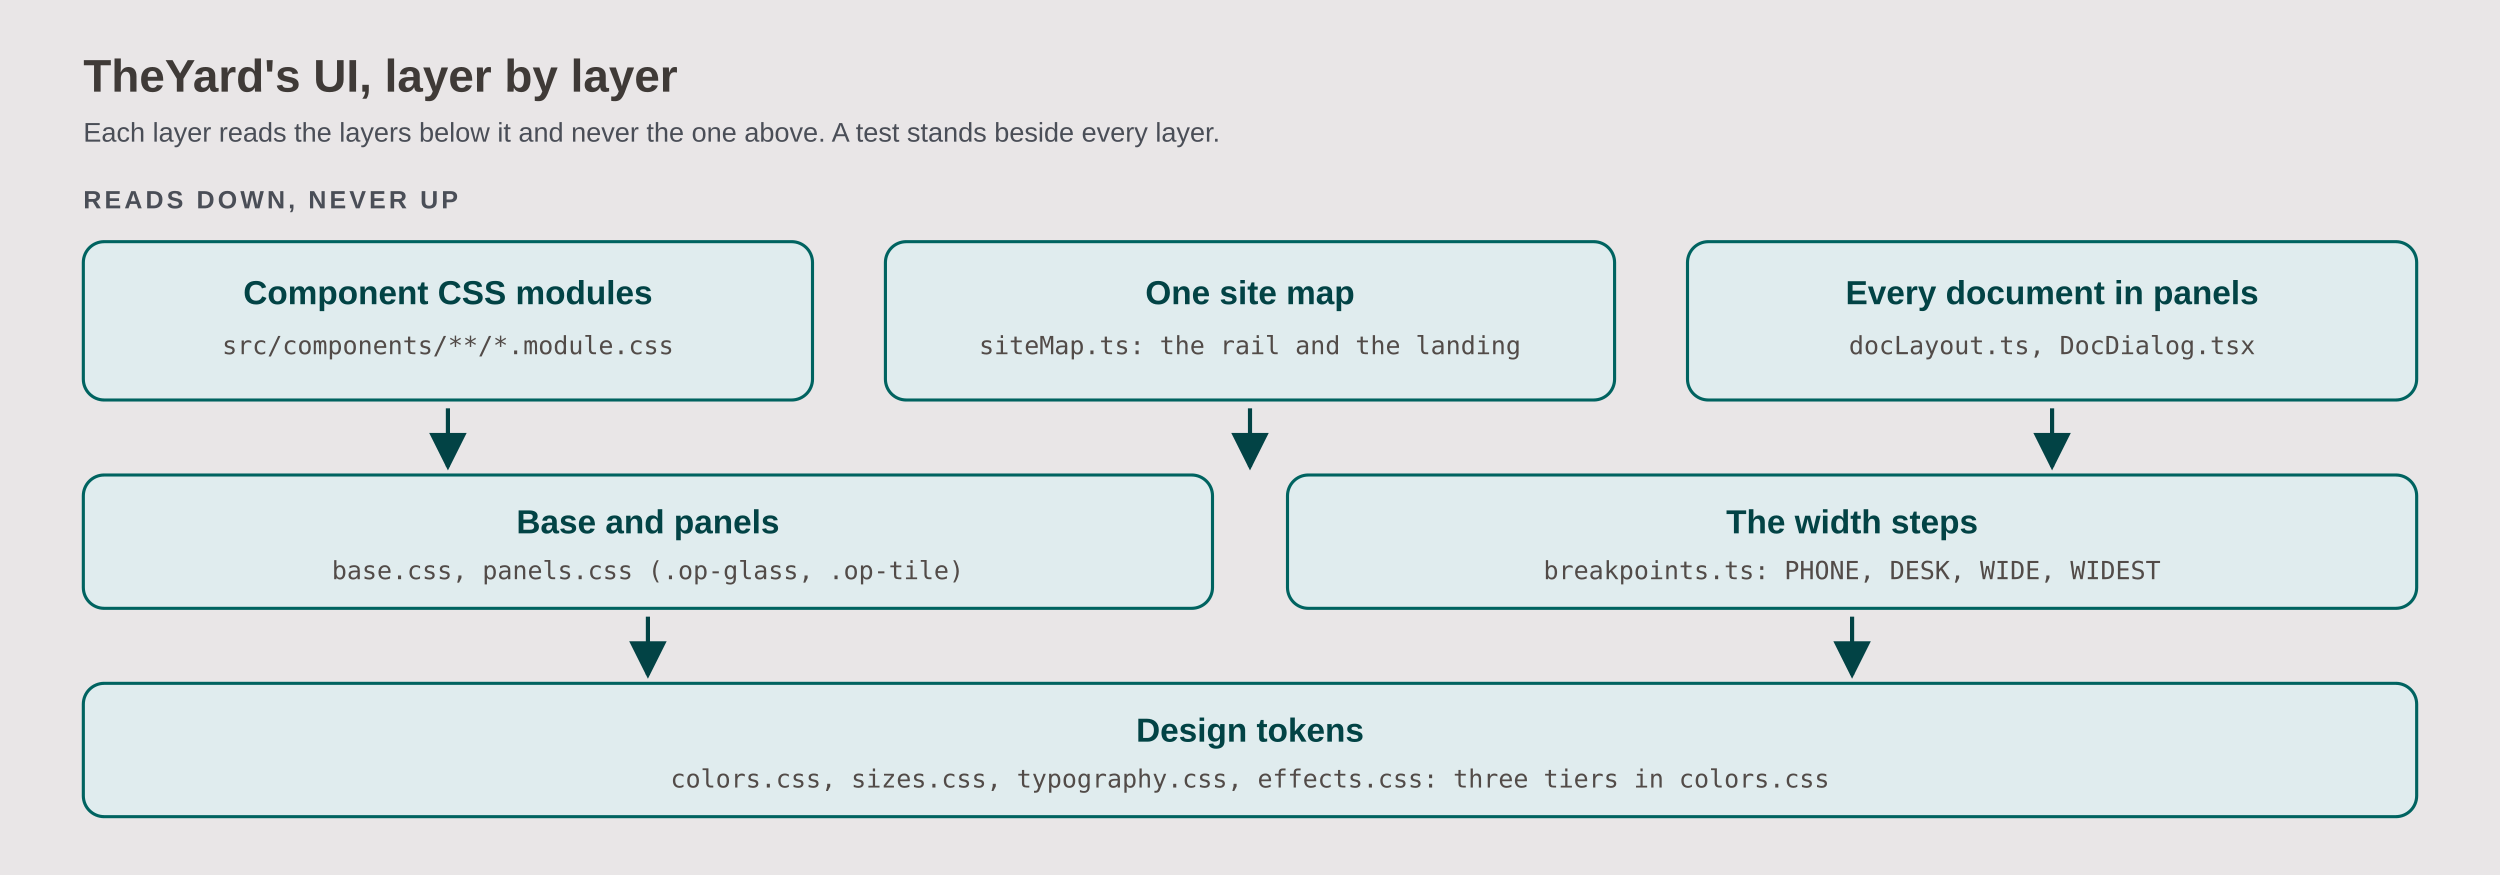
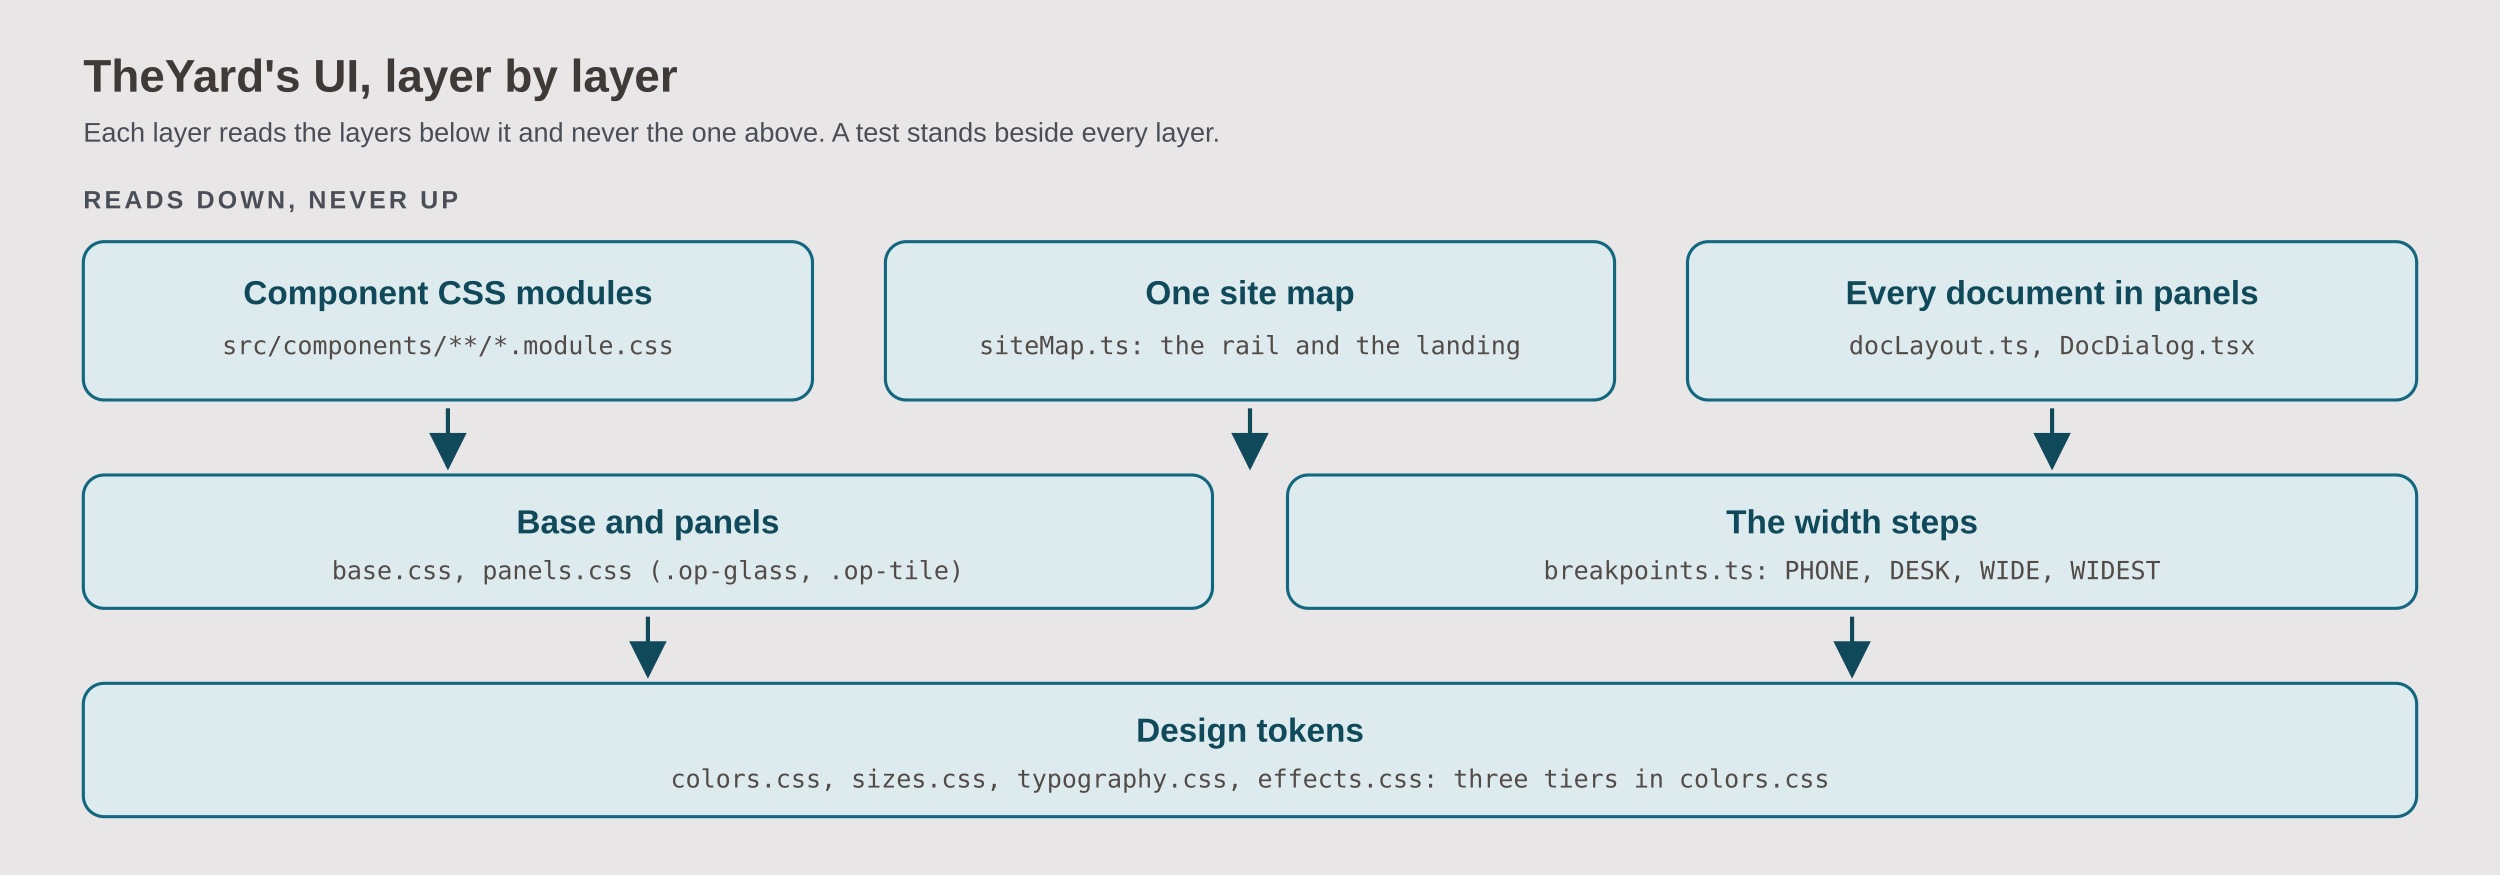
<svg xmlns="http://www.w3.org/2000/svg" width="1200" height="420" viewBox="0 0 1200 420" font-family="'IBM Plex Sans', 'Segoe UI', system-ui, Arial, sans-serif" font-size="14">
  <defs>
    <marker id="ui-arrow" viewBox="0 0 10 10" refX="9" refY="5" markerWidth="9" markerHeight="9" orient="auto-start-reverse">
-       <path d="M0 0 L10 5 L0 10 z" fill="#024345" />
+       <path d="M0 0 L10 5 L0 10 z" fill="#10495a" />
    </marker>
    <style>
-       .layer { fill: #e0ecee; stroke: #006360; stroke-width: 1.5; }
-       .name { fill: #024345; font-size: 16px; font-weight: 600; }
+       .layer { fill: #ddebee; stroke: #12677f; stroke-width: 1.5; }
+       .name { fill: #10495a; font-size: 16px; font-weight: 600; }
      .body { fill: #524b48; font-size: 13px; }
      .mono { fill: #524b48; font-family: ui-monospace, 'Cascadia Mono', Consolas, monospace; font-size: 12px; }
      .heading { fill: #3f3a37; font-size: 22px; font-weight: 700; }
      .caption { fill: #4a4e57; font-size: 13px; }
-       .reads { stroke: #024345; stroke-width: 2; fill: none; marker-end: url(#ui-arrow); }
+       .reads { stroke: #10495a; stroke-width: 2; fill: none; marker-end: url(#ui-arrow); }
      .tag { fill: #4a4e57; font-size: 12px; font-weight: 600; letter-spacing: 1.5px; }
    </style>
  </defs>
  <rect width="1200" height="420" fill="#e9e6e7" />
  <text x="40" y="44" class="heading">TheYard's UI, layer by layer</text>
  <text x="40" y="68" class="caption">Each layer reads the layers below it and never the one above. A test stands beside every layer.</text>
  <text x="40" y="100" class="tag">READS DOWN, NEVER UP</text>
  <rect x="40" y="116" width="350" height="76" rx="10" class="layer" />
  <text x="215" y="146" text-anchor="middle" class="name">Component CSS modules</text>
  <text x="215" y="170" text-anchor="middle" class="mono">src/components/**/*.module.css</text>
  <rect x="425" y="116" width="350" height="76" rx="10" class="layer" />
  <text x="600" y="146" text-anchor="middle" class="name">One site map</text>
  <text x="600" y="170" text-anchor="middle" class="mono">siteMap.ts: the rail and the landing</text>
  <rect x="810" y="116" width="350" height="76" rx="10" class="layer" />
  <text x="985" y="146" text-anchor="middle" class="name">Every document in panels</text>
  <text x="985" y="170" text-anchor="middle" class="mono">docLayout.ts, DocDialog.tsx</text>
  <path d="M215 196 V224" class="reads" />
  <path d="M600 196 V224" class="reads" />
  <path d="M985 196 V224" class="reads" />
  <rect x="40" y="228" width="542" height="64" rx="10" class="layer" />
  <text x="311" y="256" text-anchor="middle" class="name">Base and panels</text>
  <text x="311" y="278" text-anchor="middle" class="mono">base.css, panels.css (.op-glass, .op-tile)</text>
  <rect x="618" y="228" width="542" height="64" rx="10" class="layer" />
  <text x="889" y="256" text-anchor="middle" class="name">The width steps</text>
  <text x="889" y="278" text-anchor="middle" class="mono">breakpoints.ts: PHONE, DESK, WIDE, WIDEST</text>
  <path d="M311 296 V324" class="reads" />
  <path d="M889 296 V324" class="reads" />
  <rect x="40" y="328" width="1120" height="64" rx="10" class="layer" />
  <text x="600" y="356" text-anchor="middle" class="name">Design tokens</text>
  <text x="600" y="378" text-anchor="middle" class="mono">colors.css, sizes.css, typography.css, effects.css: three tiers in colors.css</text>
</svg>
